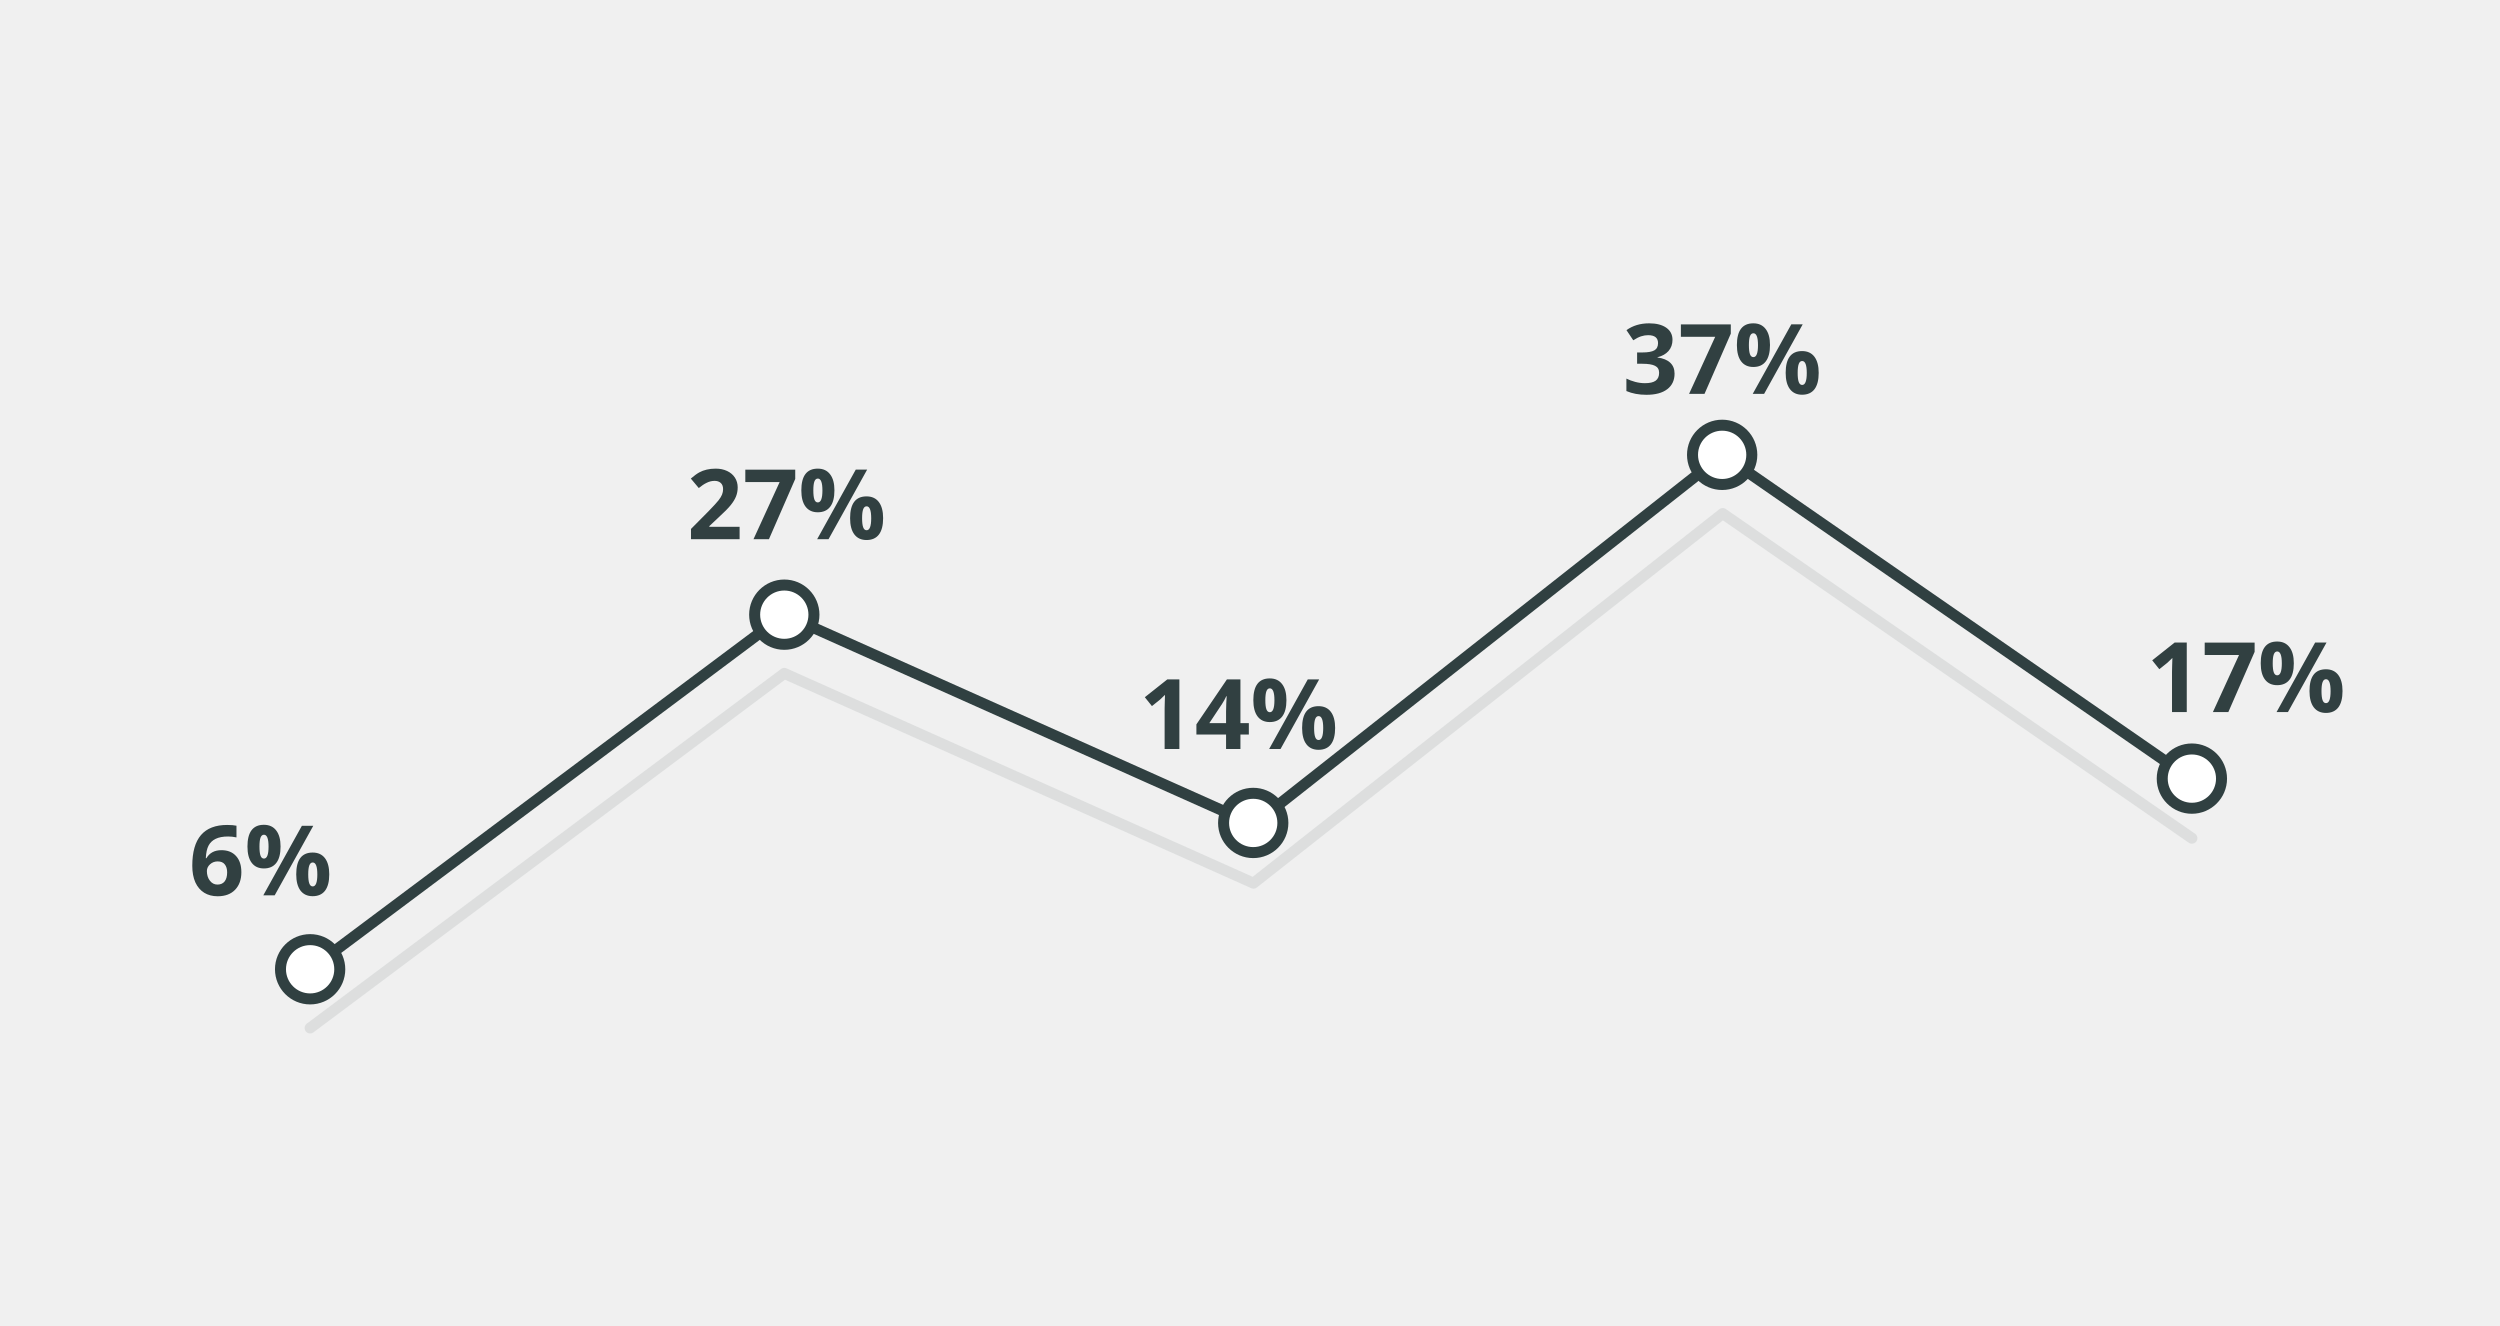
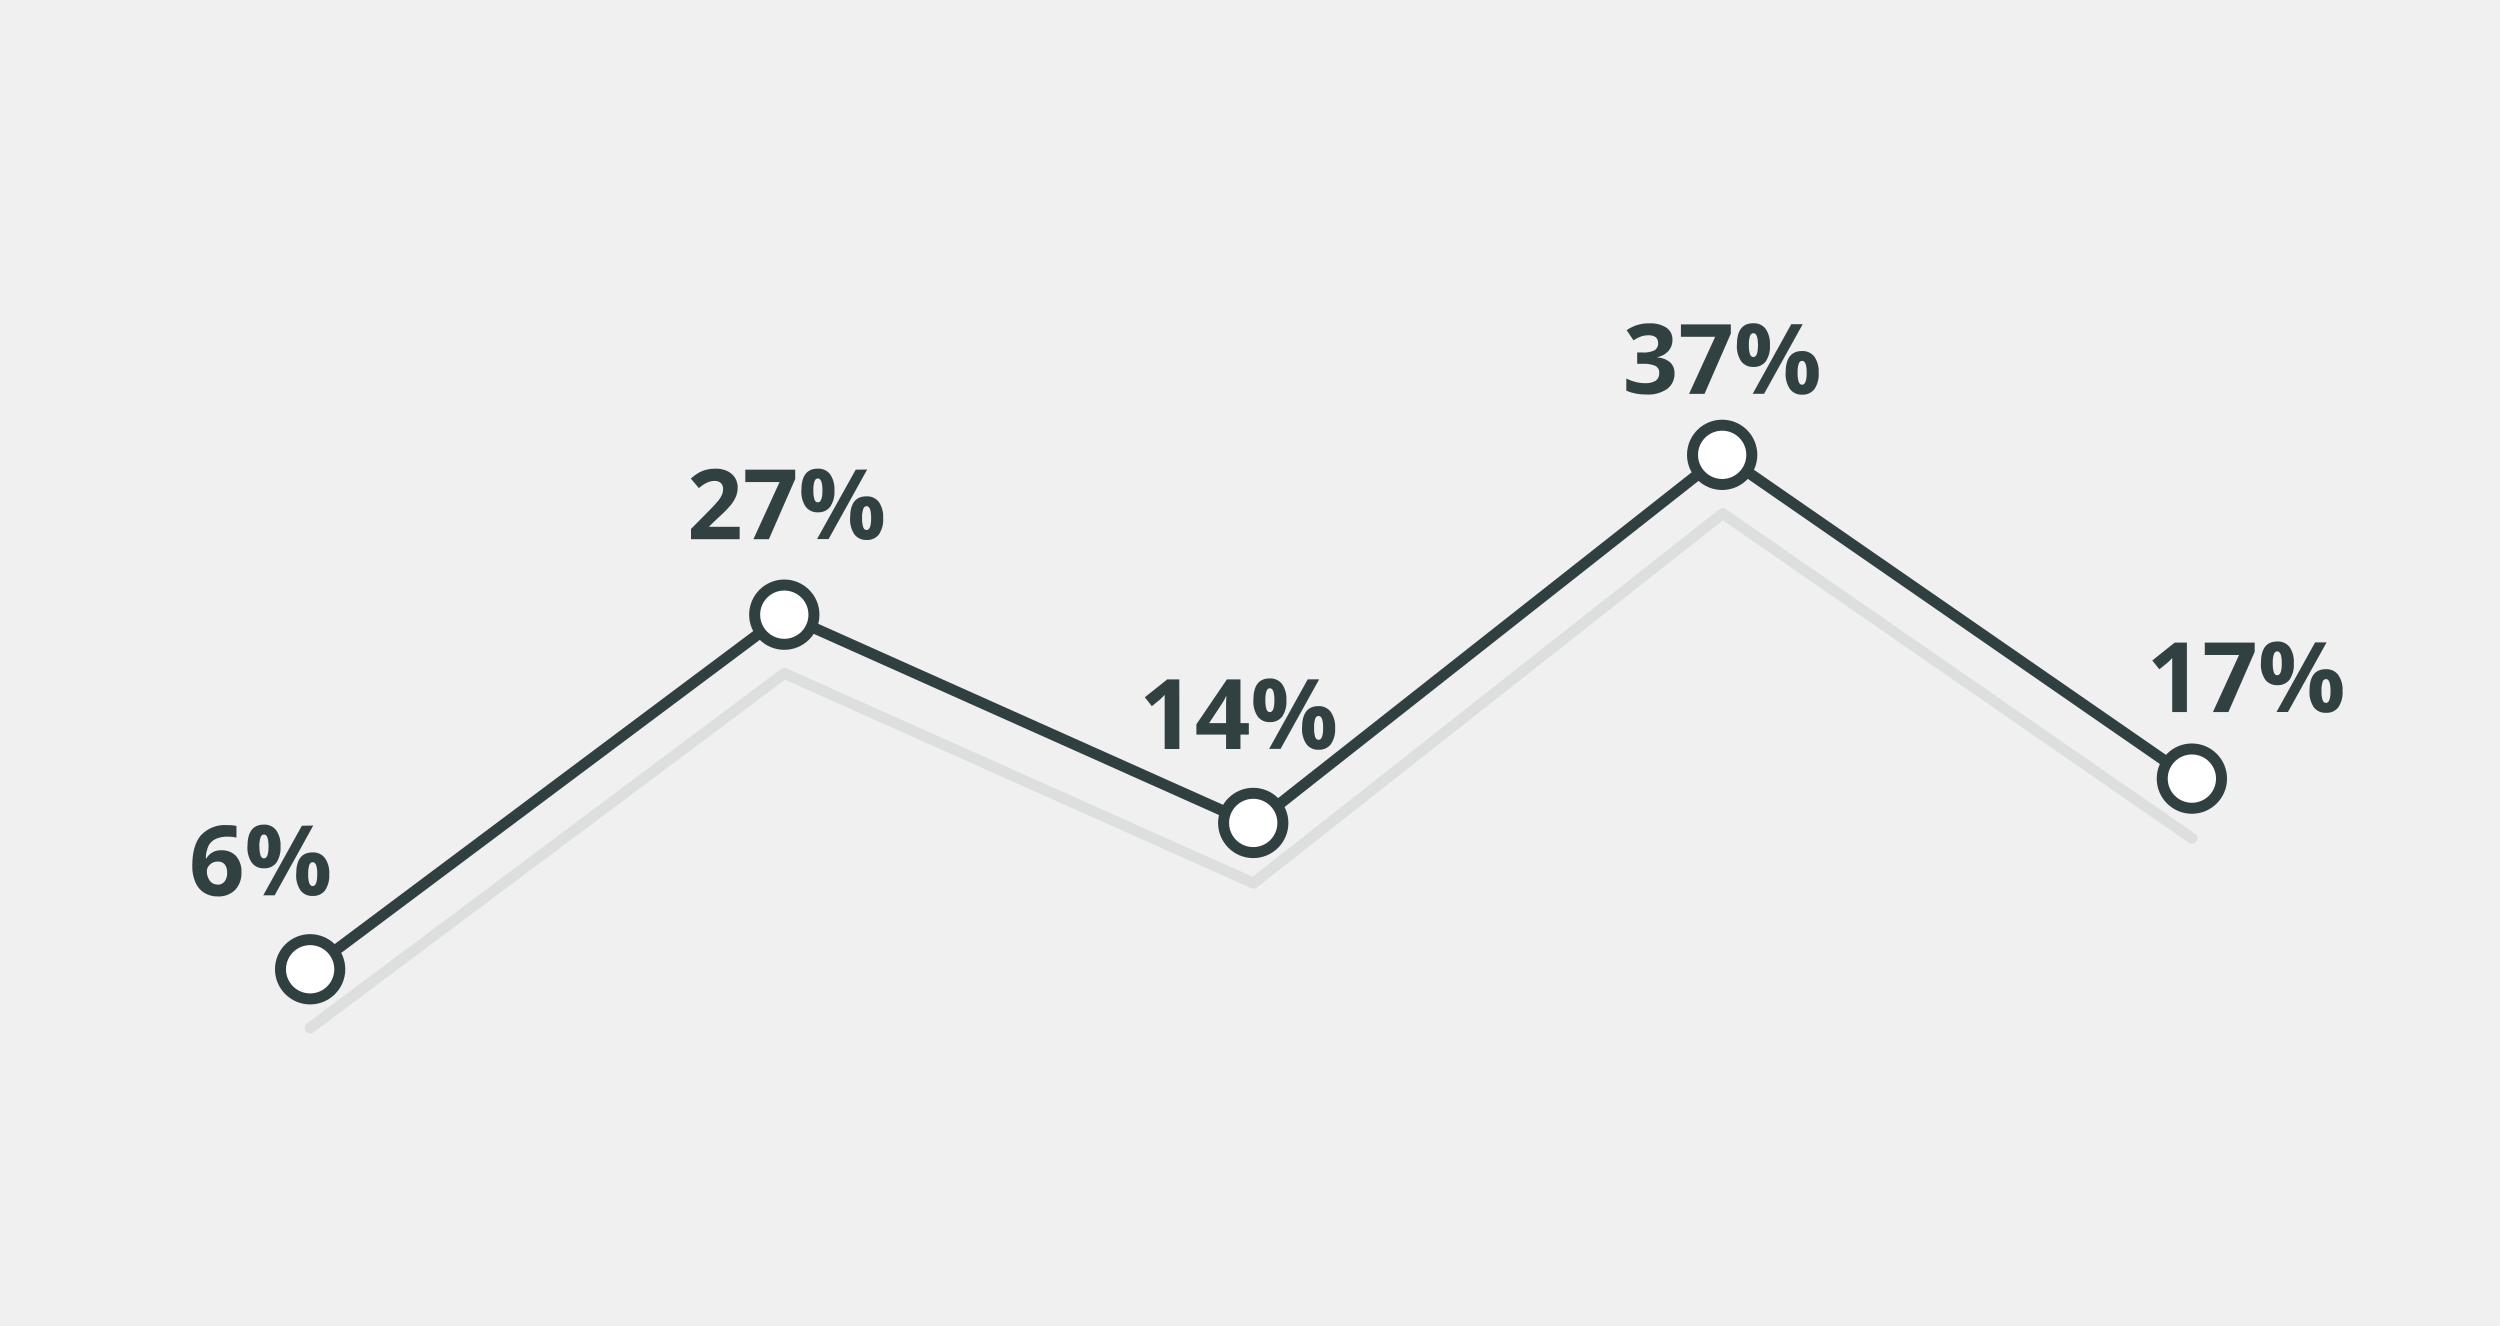
<svg xmlns="http://www.w3.org/2000/svg" id="Layer_1" data-name="Layer 1" viewBox="0 0 511 271">
  <g style="opacity: 0.1">
    <polyline points="63.39 210.12 160.31 137.64 256.21 180.52 352.12 104.97 448.02 171.33" style="fill: none;stroke: #304041;stroke-linecap: round;stroke-linejoin: round;stroke-width: 2.25px" />
  </g>
  <polyline points="63.39 198.12 160.31 125.64 256.21 168.52 352.12 92.97 448.02 159.33" style="fill: none;stroke: #304041;stroke-linecap: round;stroke-linejoin: round;stroke-width: 2.25px" />
-   <text transform="translate(38.6 183.01)" style="font-size: 19.919px;fill: #314041;font-family: OpenSans-Bold, Open Sans;font-weight: 700">6%</text>
-   <text transform="translate(140.44 110.21)" style="font-size: 19.919px;fill: #314041;font-family: OpenSans-Bold, Open Sans;font-weight: 700">27%</text>
-   <text transform="translate(232.83 153.09)" style="font-size: 19.919px;fill: #314041;font-family: OpenSans-Bold, Open Sans;font-weight: 700">14%</text>
-   <text transform="translate(331.67 80.51)" style="font-size: 19.919px;fill: #314041;font-family: OpenSans-Bold, Open Sans;font-weight: 700">37%</text>
-   <text transform="translate(438.74 145.55)" style="font-size: 19.919px;fill: #314041;font-family: OpenSans-Bold, Open Sans;font-weight: 700">17%</text>
+   <g>
+     <path d="M39.3,177c0-2.82.59-4.91,1.78-6.29a6.7,6.7,0,0,1,5.35-2.06,9.37,9.37,0,0,1,1.9.15v2.4a7.66,7.66,0,0,0-1.71-.19,5.88,5.88,0,0,0-2.52.46,3.18,3.18,0,0,0-1.47,1.38,6.47,6.47,0,0,0-.57,2.6h.13a3.3,3.3,0,0,1,3.08-1.65,3.85,3.85,0,0,1,3,1.19,4.76,4.76,0,0,1,1.08,3.31,4.93,4.93,0,0,1-1.29,3.6,4.69,4.69,0,0,1-3.56,1.33,5.09,5.09,0,0,1-2.75-.73,4.64,4.64,0,0,1-1.8-2.13A8,8,0,0,1,39.3,177Zm5.13,3.83a1.77,1.77,0,0,0,1.48-.65,2.84,2.84,0,0,0,.52-1.84,2.56,2.56,0,0,0-.48-1.64,1.76,1.76,0,0,0-1.46-.6,2.21,2.21,0,0,0-1.56.6,1.81,1.81,0,0,0-.65,1.38,3.15,3.15,0,0,0,.61,1.95A1.88,1.88,0,0,0,44.43,180.8Z" style="fill: #314041" />
+     <path d="M57.34,173a5.51,5.51,0,0,1-.86,3.36,3,3,0,0,1-2.54,1.12,2.92,2.92,0,0,1-2.48-1.15,5.39,5.39,0,0,1-.88-3.33q0-4.46,3.36-4.45a3,3,0,0,1,2.52,1.16A5.28,5.28,0,0,1,57.34,173Zm-4.31,0a5.94,5.94,0,0,0,.22,1.84c.15.41.38.61.71.61.62,0,.93-.82.93-2.45s-.31-2.43-.93-2.43c-.33,0-.56.2-.71.59A5.89,5.89,0,0,0,53,173.05Zm11-4.26L56.14,183H53.81l7.89-14.22Zm3.27,9.92a5.43,5.43,0,0,1-.87,3.35,3,3,0,0,1-2.53,1.12A2.92,2.92,0,0,1,61.42,182a5.38,5.38,0,0,1-.88-3.32c0-3,1.12-4.45,3.36-4.45a3,3,0,0,1,2.52,1.16A5.28,5.28,0,0,1,67.3,178.71Zm-4.31,0a5.65,5.65,0,0,0,.22,1.84c.15.41.38.61.7.61.63,0,.94-.82.94-2.45s-.31-2.43-.94-2.43c-.32,0-.55.2-.7.59A5.61,5.61,0,0,0,63,178.73Z" style="fill: #314041" />
+   </g>
+   <g>
+     <path d="M151.18,110.21h-9.94v-2.09l3.57-3.61a30,30,0,0,0,2.07-2.25,4.82,4.82,0,0,0,.7-1.16,2.85,2.85,0,0,0,.22-1.11,1.65,1.65,0,0,0-.47-1.28,1.84,1.84,0,0,0-1.26-.41,3.56,3.56,0,0,0-1.61.38,7.86,7.86,0,0,0-1.62,1.08l-1.64-1.94a10.77,10.77,0,0,1,1.74-1.27,6.62,6.62,0,0,1,1.51-.56,7.44,7.44,0,0,1,1.83-.2,5.45,5.45,0,0,1,2.35.48,3.8,3.8,0,0,1,1.59,1.36,3.62,3.62,0,0,1,.56,2,4.89,4.89,0,0,1-.34,1.84,7.39,7.39,0,0,1-1.07,1.77,26.61,26.61,0,0,1-2.55,2.57L145,107.55v.13h6.19Z" style="fill: #314041" />
+     <path d="M154,110.21l5.34-11.67h-7V96h10.2V97.9l-5.38,12.31Z" style="fill: #314041" />
+     <path d="M170.56,100.23a5.44,5.44,0,0,1-.87,3.36,3,3,0,0,1-2.54,1.13,2.94,2.94,0,0,1-2.48-1.16,5.46,5.46,0,0,1-.87-3.33q0-4.44,3.35-4.44a3,3,0,0,1,2.53,1.15A5.37,5.37,0,0,1,170.56,100.23Zm-4.31,0a5.65,5.65,0,0,0,.22,1.84c.14.41.38.61.7.61.62,0,.94-.81.94-2.45s-.32-2.43-.94-2.43c-.32,0-.56.2-.7.6A5.58,5.58,0,0,0,166.25,100.25Zm11-4.26-7.89,14.22H167L174.91,96Zm3.27,9.92a5.41,5.41,0,0,1-.87,3.35,3,3,0,0,1-2.54,1.13,2.93,2.93,0,0,1-2.48-1.16,5.43,5.43,0,0,1-.87-3.32c0-3,1.11-4.44,3.35-4.44a3,3,0,0,1,2.53,1.15A5.37,5.37,0,0,1,180.52,105.91Zm-4.31,0a5.65,5.65,0,0,0,.22,1.84c.14.41.38.61.7.61.62,0,.93-.82.93-2.45s-.31-2.43-.93-2.43c-.32,0-.56.2-.7.6A5.58,5.58,0,0,0,176.21,105.93Z" style="fill: #314041" />
+   </g>
+   <g>
+     <path d="M241.06,153.09h-3v-8.23l0-1.35,0-1.48c-.5.5-.84.83-1,1l-1.63,1.31L234,142.52l4.58-3.65h2.47Z" style="fill: #314041" />
+     <path d="M255.26,150.15h-1.71v2.94h-2.94v-2.94h-6.07v-2.1l6.24-9.18h2.77v8.94h1.71Zm-4.65-2.34V145.4c0-.4,0-1,0-1.75s.06-1.21.08-1.33h-.08a10.35,10.35,0,0,1-.87,1.55l-2.6,3.94Z" style="fill: #314041" />
+     <path d="M262.94,143.11a5.44,5.44,0,0,1-.86,3.36,3,3,0,0,1-2.54,1.13,2.93,2.93,0,0,1-2.48-1.16,5.42,5.42,0,0,1-.87-3.33c0-3,1.11-4.44,3.35-4.44a3,3,0,0,1,2.52,1.15A5.32,5.32,0,0,1,262.94,143.11Zm-4.3,0a5.72,5.72,0,0,0,.22,1.85c.14.4.37.6.7.6.62,0,.93-.81.93-2.45s-.31-2.43-.93-2.43c-.33,0-.56.2-.7.6A5.58,5.58,0,0,0,258.64,143.13Zm11-4.26-7.89,14.22h-2.34l7.89-14.22Zm3.26,9.92a5.47,5.47,0,0,1-.86,3.35,3,3,0,0,1-2.54,1.13,2.93,2.93,0,0,1-2.48-1.16,5.41,5.41,0,0,1-.88-3.32q0-4.44,3.36-4.44A3,3,0,0,1,272,145.5,5.32,5.32,0,0,1,272.9,148.79Zm-4.3,0a6.07,6.07,0,0,0,.21,1.85c.15.4.38.6.71.6.62,0,.93-.81.93-2.45s-.31-2.43-.93-2.43c-.33,0-.56.2-.71.6A5.92,5.92,0,0,0,268.6,148.81Z" style="fill: #314041" />
+   </g>
+   <g>
+     <path d="M341.85,69.47a3.34,3.34,0,0,1-.81,2.27A4.17,4.17,0,0,1,338.78,73v.06a4.48,4.48,0,0,1,2.6,1,2.92,2.92,0,0,1,.89,2.24,3.79,3.79,0,0,1-1.49,3.19,6.8,6.8,0,0,1-4.25,1.15,10.42,10.42,0,0,1-4.11-.77V77.38a9.14,9.14,0,0,0,1.82.68,7.46,7.46,0,0,0,2,.26,3.91,3.91,0,0,0,2.2-.5,1.87,1.87,0,0,0,.71-1.63,1.49,1.49,0,0,0-.82-1.42,6.06,6.06,0,0,0-2.61-.41h-1.08V72.05h1.1a5.12,5.12,0,0,0,2.42-.43,1.57,1.57,0,0,0,.76-1.49c0-1.07-.67-1.61-2-1.61a4.85,4.85,0,0,0-1.43.23,7.34,7.34,0,0,0-1.61.81l-1.39-2.07a7.71,7.71,0,0,1,4.64-1.4,6,6,0,0,1,3.49.89A2.89,2.89,0,0,1,341.85,69.47Z" style="fill: #314041" />
+     <path d="M345.24,80.51l5.34-11.67h-7V66.31h10.2V68.2l-5.38,12.31Z" style="fill: #314041" />
+     <path d="M361.78,70.53a5.44,5.44,0,0,1-.87,3.36A3,3,0,0,1,358.37,75a2.94,2.94,0,0,1-2.48-1.16,5.42,5.42,0,0,1-.87-3.33q0-4.44,3.35-4.44a3,3,0,0,1,2.53,1.15A5.39,5.39,0,0,1,361.78,70.53Zm-4.31,0a5.72,5.72,0,0,0,.22,1.85c.14.4.38.6.7.6.63,0,.94-.81.94-2.45s-.31-2.43-.94-2.43c-.32,0-.56.2-.7.6A5.58,5.58,0,0,0,357.47,70.55Zm11-4.26-7.89,14.22h-2.33l7.88-14.22Zm3.27,9.92a5.41,5.41,0,0,1-.87,3.35,3,3,0,0,1-2.54,1.13,2.94,2.94,0,0,1-2.48-1.16,5.41,5.41,0,0,1-.87-3.32q0-4.44,3.35-4.44a3,3,0,0,1,2.53,1.15A5.39,5.39,0,0,1,371.74,76.21Zm-4.31,0a5.72,5.72,0,0,0,.22,1.85c.14.4.38.6.7.6.62,0,.94-.81.94-2.45s-.32-2.43-.94-2.43c-.32,0-.56.2-.7.6A5.58,5.58,0,0,0,367.43,76.23Z" style="fill: #314041" />
+   </g>
+   <g>
+     <path d="M447,145.55h-3v-8.23l0-1.35,0-1.48a11.52,11.52,0,0,1-1,1l-1.63,1.31-1.45-1.8,4.58-3.65H447Z" style="fill: #314041" />
+     <path d="M452.32,145.55l5.34-11.67h-7v-2.53h10.2v1.88l-5.38,12.32Z" style="fill: #314041" />
+     <path d="M468.86,135.57a5.44,5.44,0,0,1-.87,3.36,3,3,0,0,1-2.54,1.12A2.93,2.93,0,0,1,463,138.9a5.46,5.46,0,0,1-.87-3.33c0-3,1.11-4.45,3.35-4.45a3,3,0,0,1,2.53,1.16A5.35,5.35,0,0,1,468.86,135.57Zm-4.31,0a5.65,5.65,0,0,0,.22,1.84c.14.41.38.61.7.61.62,0,.93-.82.93-2.45s-.31-2.43-.93-2.43c-.32,0-.56.2-.7.6A5.5,5.5,0,0,0,464.55,135.59Zm11-4.26-7.89,14.22h-2.34l7.89-14.22Zm3.27,9.92a5.43,5.43,0,0,1-.87,3.35,3,3,0,0,1-2.54,1.12,2.92,2.92,0,0,1-2.48-1.15,5.45,5.45,0,0,1-.87-3.32c0-3,1.11-4.45,3.35-4.45a3,3,0,0,1,2.52,1.16A5.28,5.28,0,0,1,478.82,141.25Zm-4.31,0a5.65,5.65,0,0,0,.22,1.84c.14.41.38.61.7.61.62,0,.93-.82.93-2.45s-.31-2.43-.93-2.43a.75.75,0,0,0-.7.59A5.61,5.61,0,0,0,474.51,141.27Z" style="fill: #314041" />
+   </g>
  <circle cx="63.39" cy="198.12" r="6.06" style="fill: #fff;stroke: #304041;stroke-linecap: round;stroke-linejoin: round;stroke-width: 2.25px" />
  <circle cx="160.31" cy="125.64" r="6.06" style="fill: #fff;stroke: #304041;stroke-linecap: round;stroke-linejoin: round;stroke-width: 2.25px" />
  <circle cx="256.16" cy="168.21" r="6.06" style="fill: #fff;stroke: #304041;stroke-linecap: round;stroke-linejoin: round;stroke-width: 2.25px" />
  <circle cx="352.01" cy="92.97" r="6.06" style="fill: #fff;stroke: #304041;stroke-linecap: round;stroke-linejoin: round;stroke-width: 2.25px" />
  <circle cx="448.02" cy="159.15" r="6.06" style="fill: #fff;stroke: #304041;stroke-linecap: round;stroke-linejoin: round;stroke-width: 2.25px" />
</svg>
